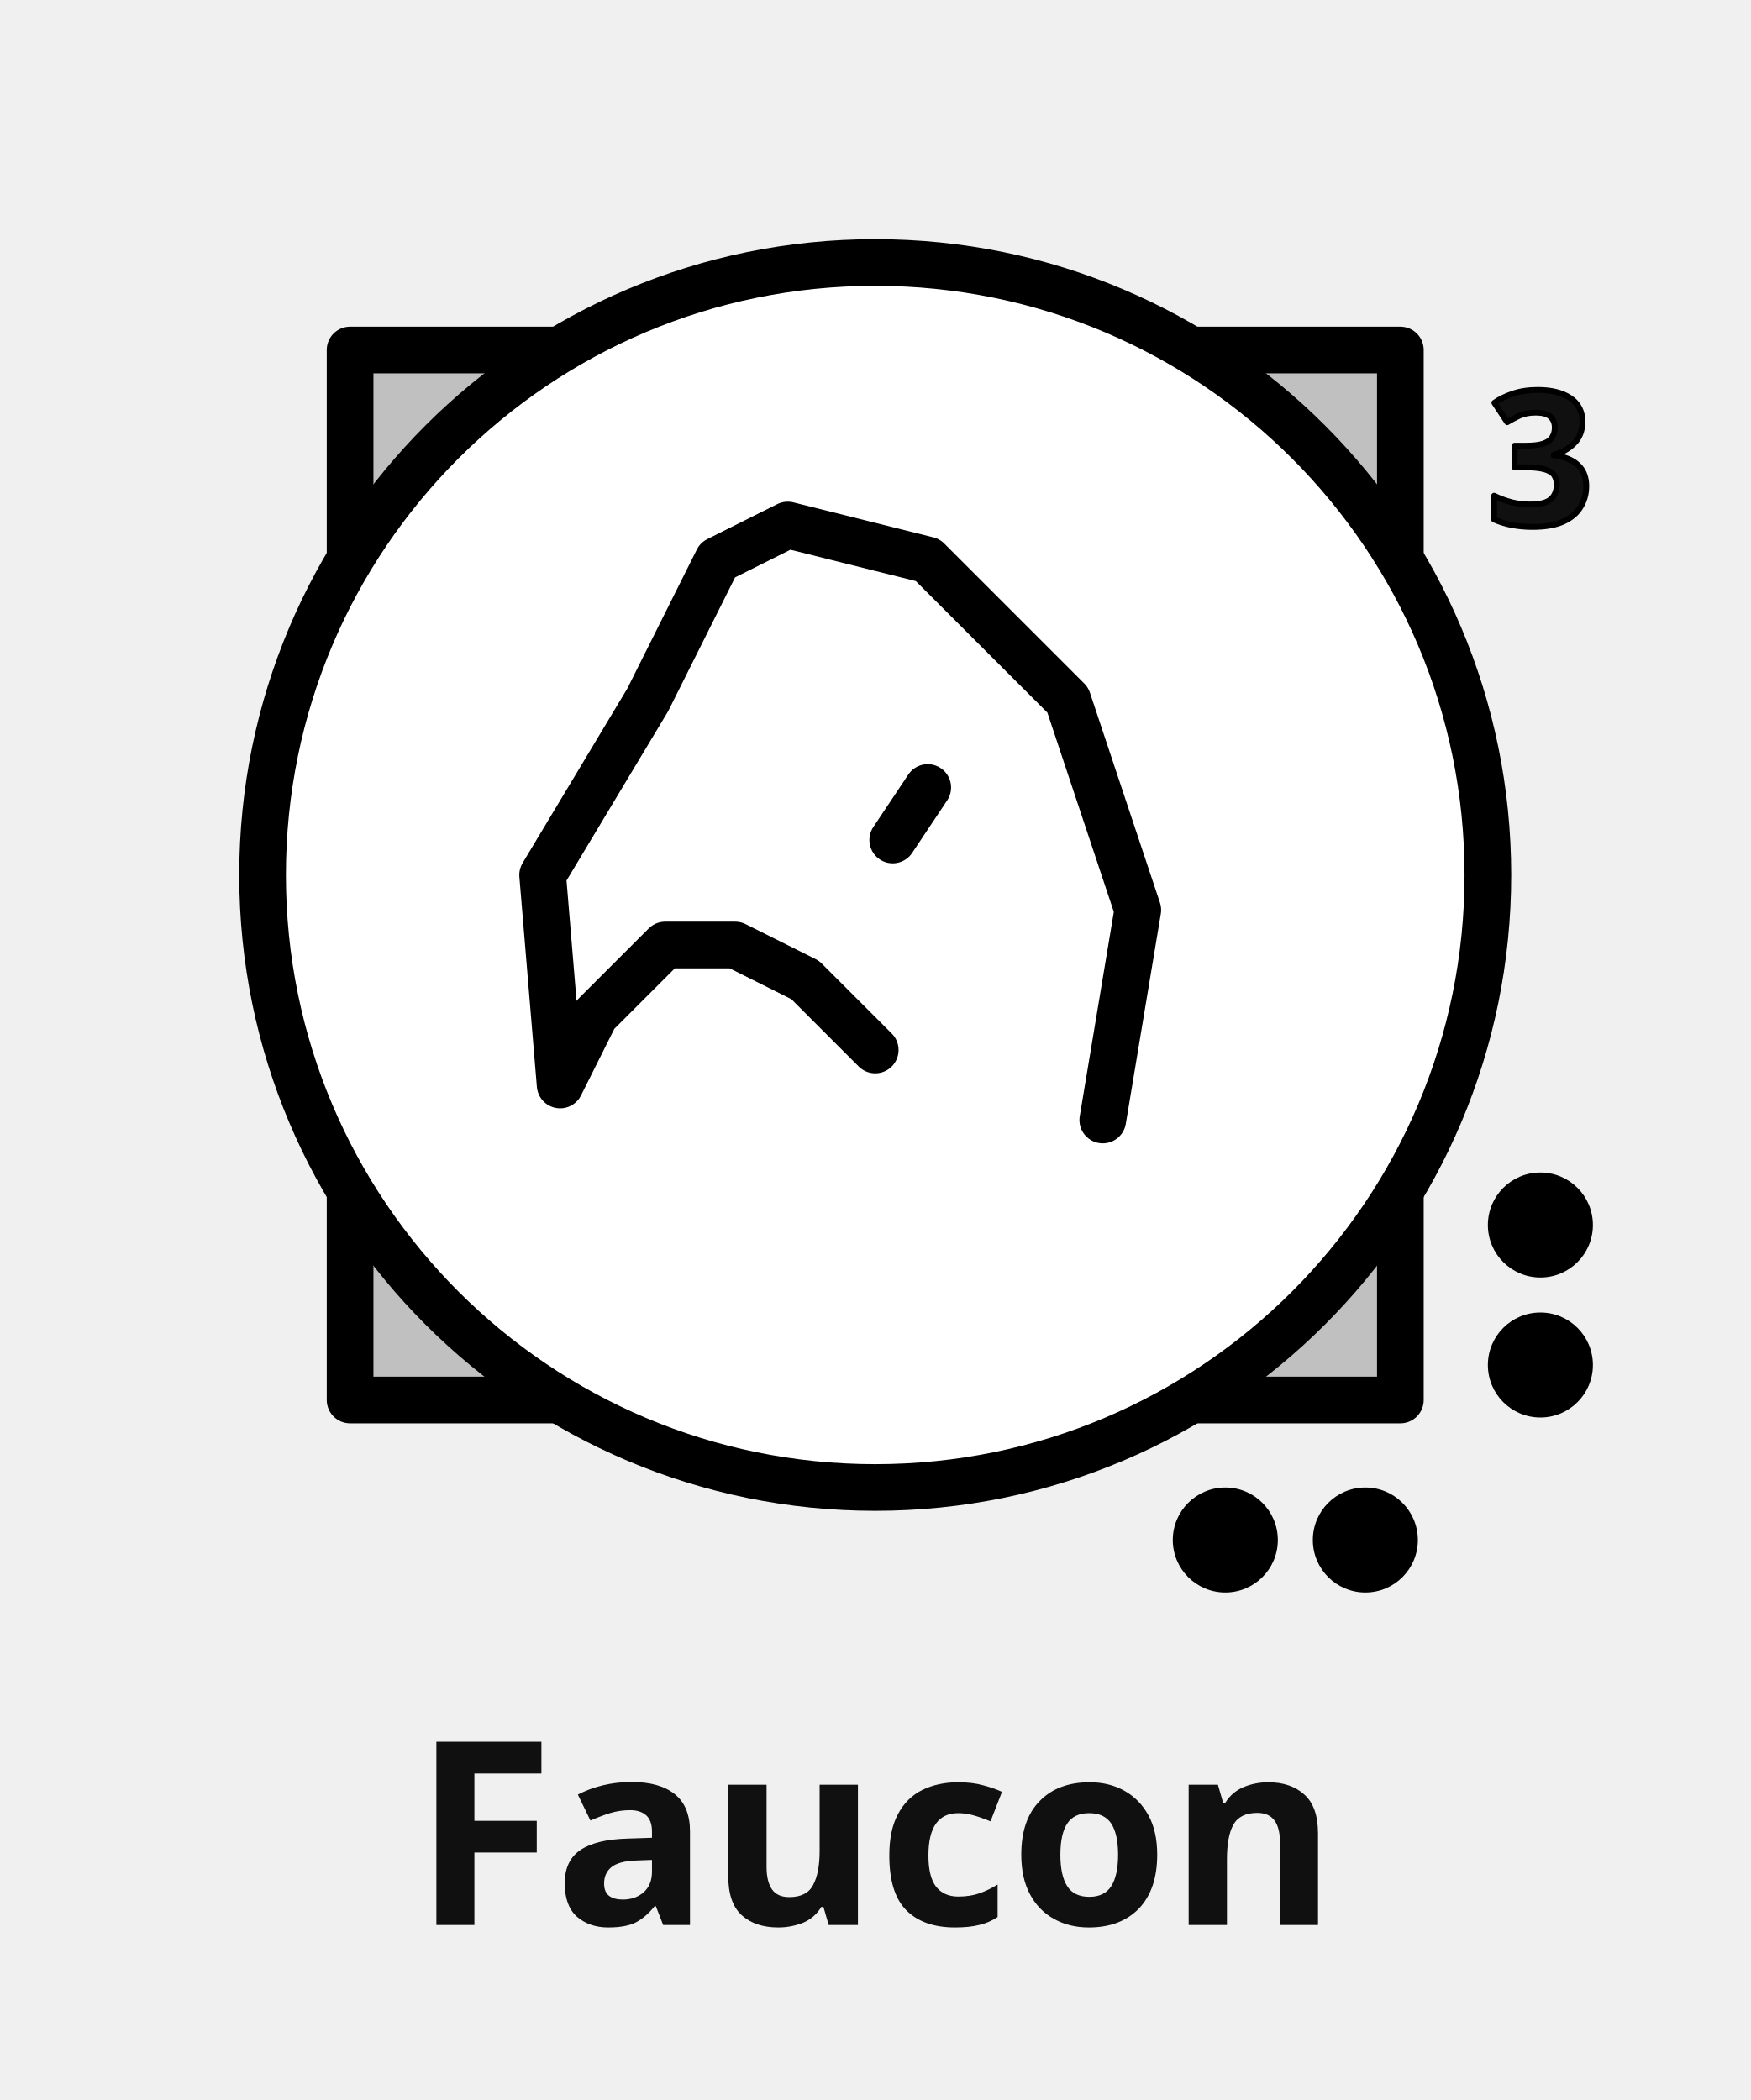
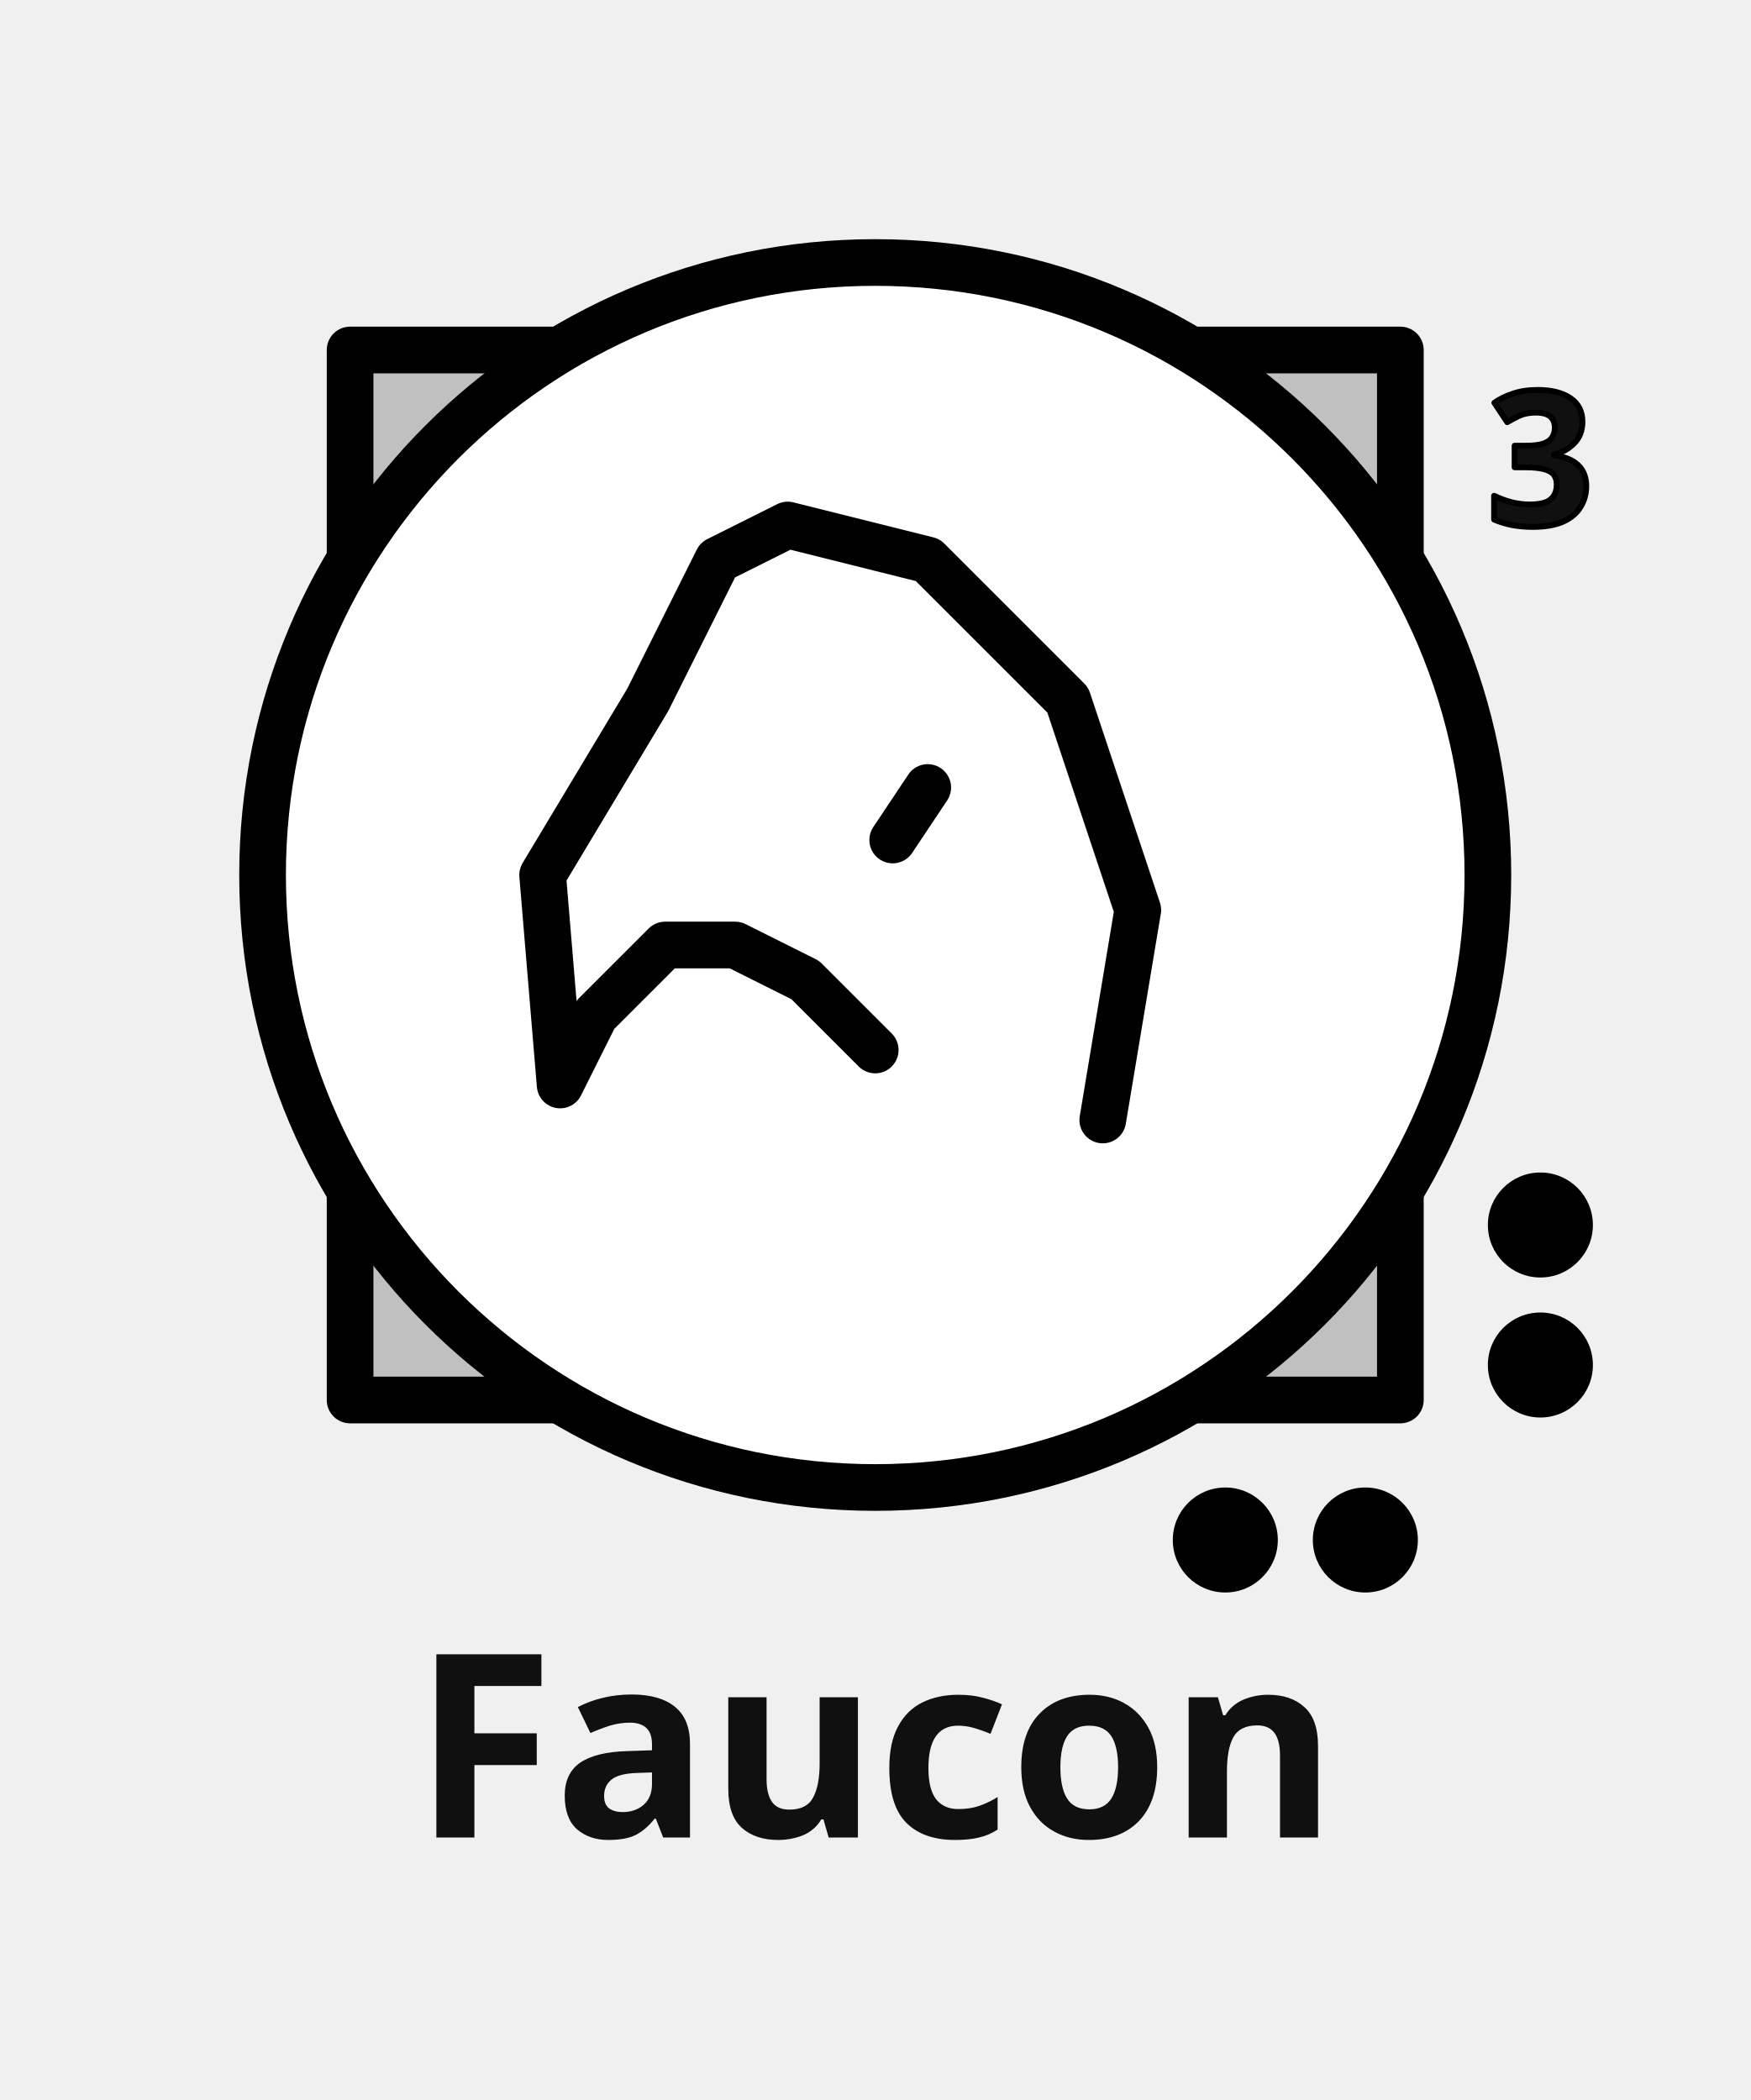
<svg xmlns="http://www.w3.org/2000/svg" width="25mm" height="30mm" viewBox="0 0 100 120" version="1.1">
  <g id="sd_3" class="icon sd" transform="translate(50,50)">
    <g style="fill:white;stroke:black;stroke-width:2pt;stroke-linejoin:round; stroke-linecap:round;">
      <path style="fill:silver" d="M -30,-30 l 60,0 00,60 -60,0 z" />
      <circle r="35" />
      <path style="fill:transparent;stroke:black;stroke-width:2pt;" d="M 0,10                 l -4,-4 -4,-2 -4,0 -4,4 -2,4 -1,-12 6,-10 4,-8 4,-2 8,2 8,8 4,12 -2,12                 m -12 -16 l 2,-3                 " />
      <text x="38" y="-20" style="font-weight:600;font-size:8pt;font-family:Fira Sans;fill:#101010;text-anchor:middle;stroke-width:0.25pt;">
                3
            </text>
      <circle cx="28" cy="38" r="3" style="fill:black; stroke-width:0" />
      <circle cx="20" cy="38" r="3" style="fill:black; stroke-width:0" />
      <circle cx="38" cy="28" r="3" style="fill:black; stroke-width:0" />
      <circle cx="38" cy="20" r="3" style="fill:black; stroke-width:0" />
    </g>
-     <text style="font-weight:600;font-size:11pt;line-height:1.25;font-family:Fira Sans;fill:#101010;text-anchor:middle;" x="0" y="60">Faucon
+     <text style="font-weight:600;font-size:11pt;line-height:1.25;font-family:Fira Sans;fill:#101010;text-anchor:middle;" x="0" y="55">Faucon
        </text>
  </g>
</svg>
